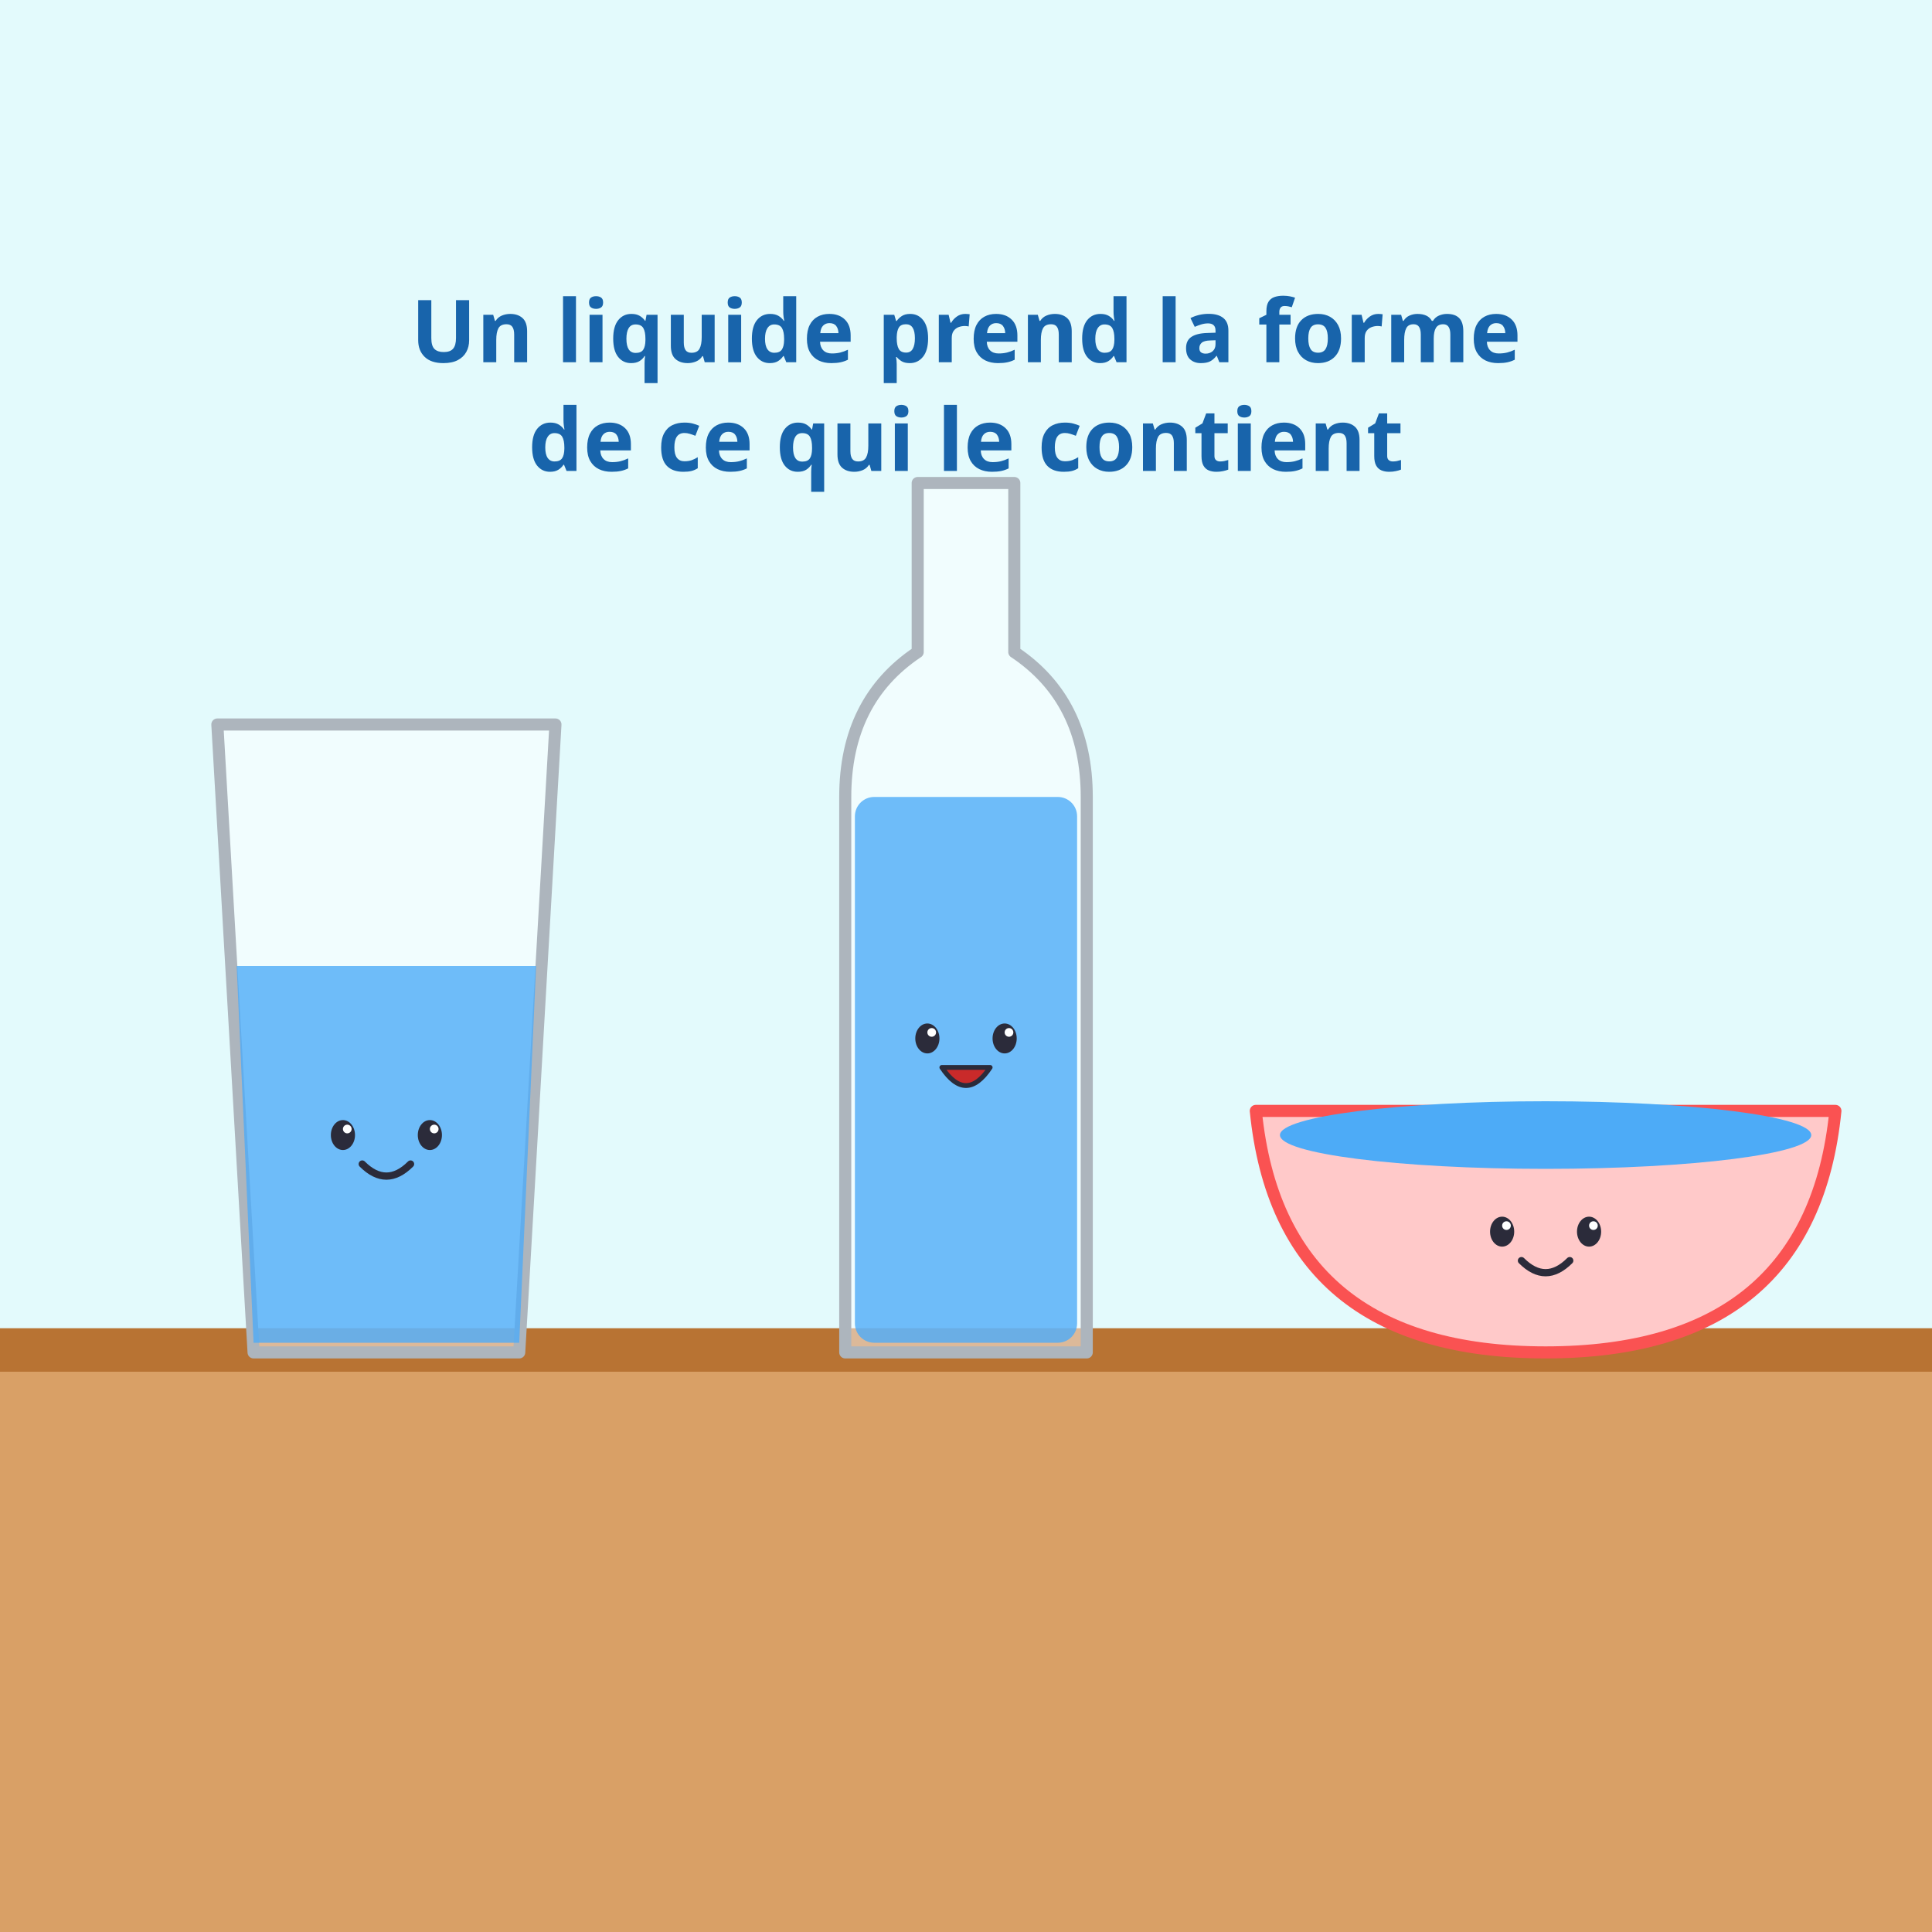
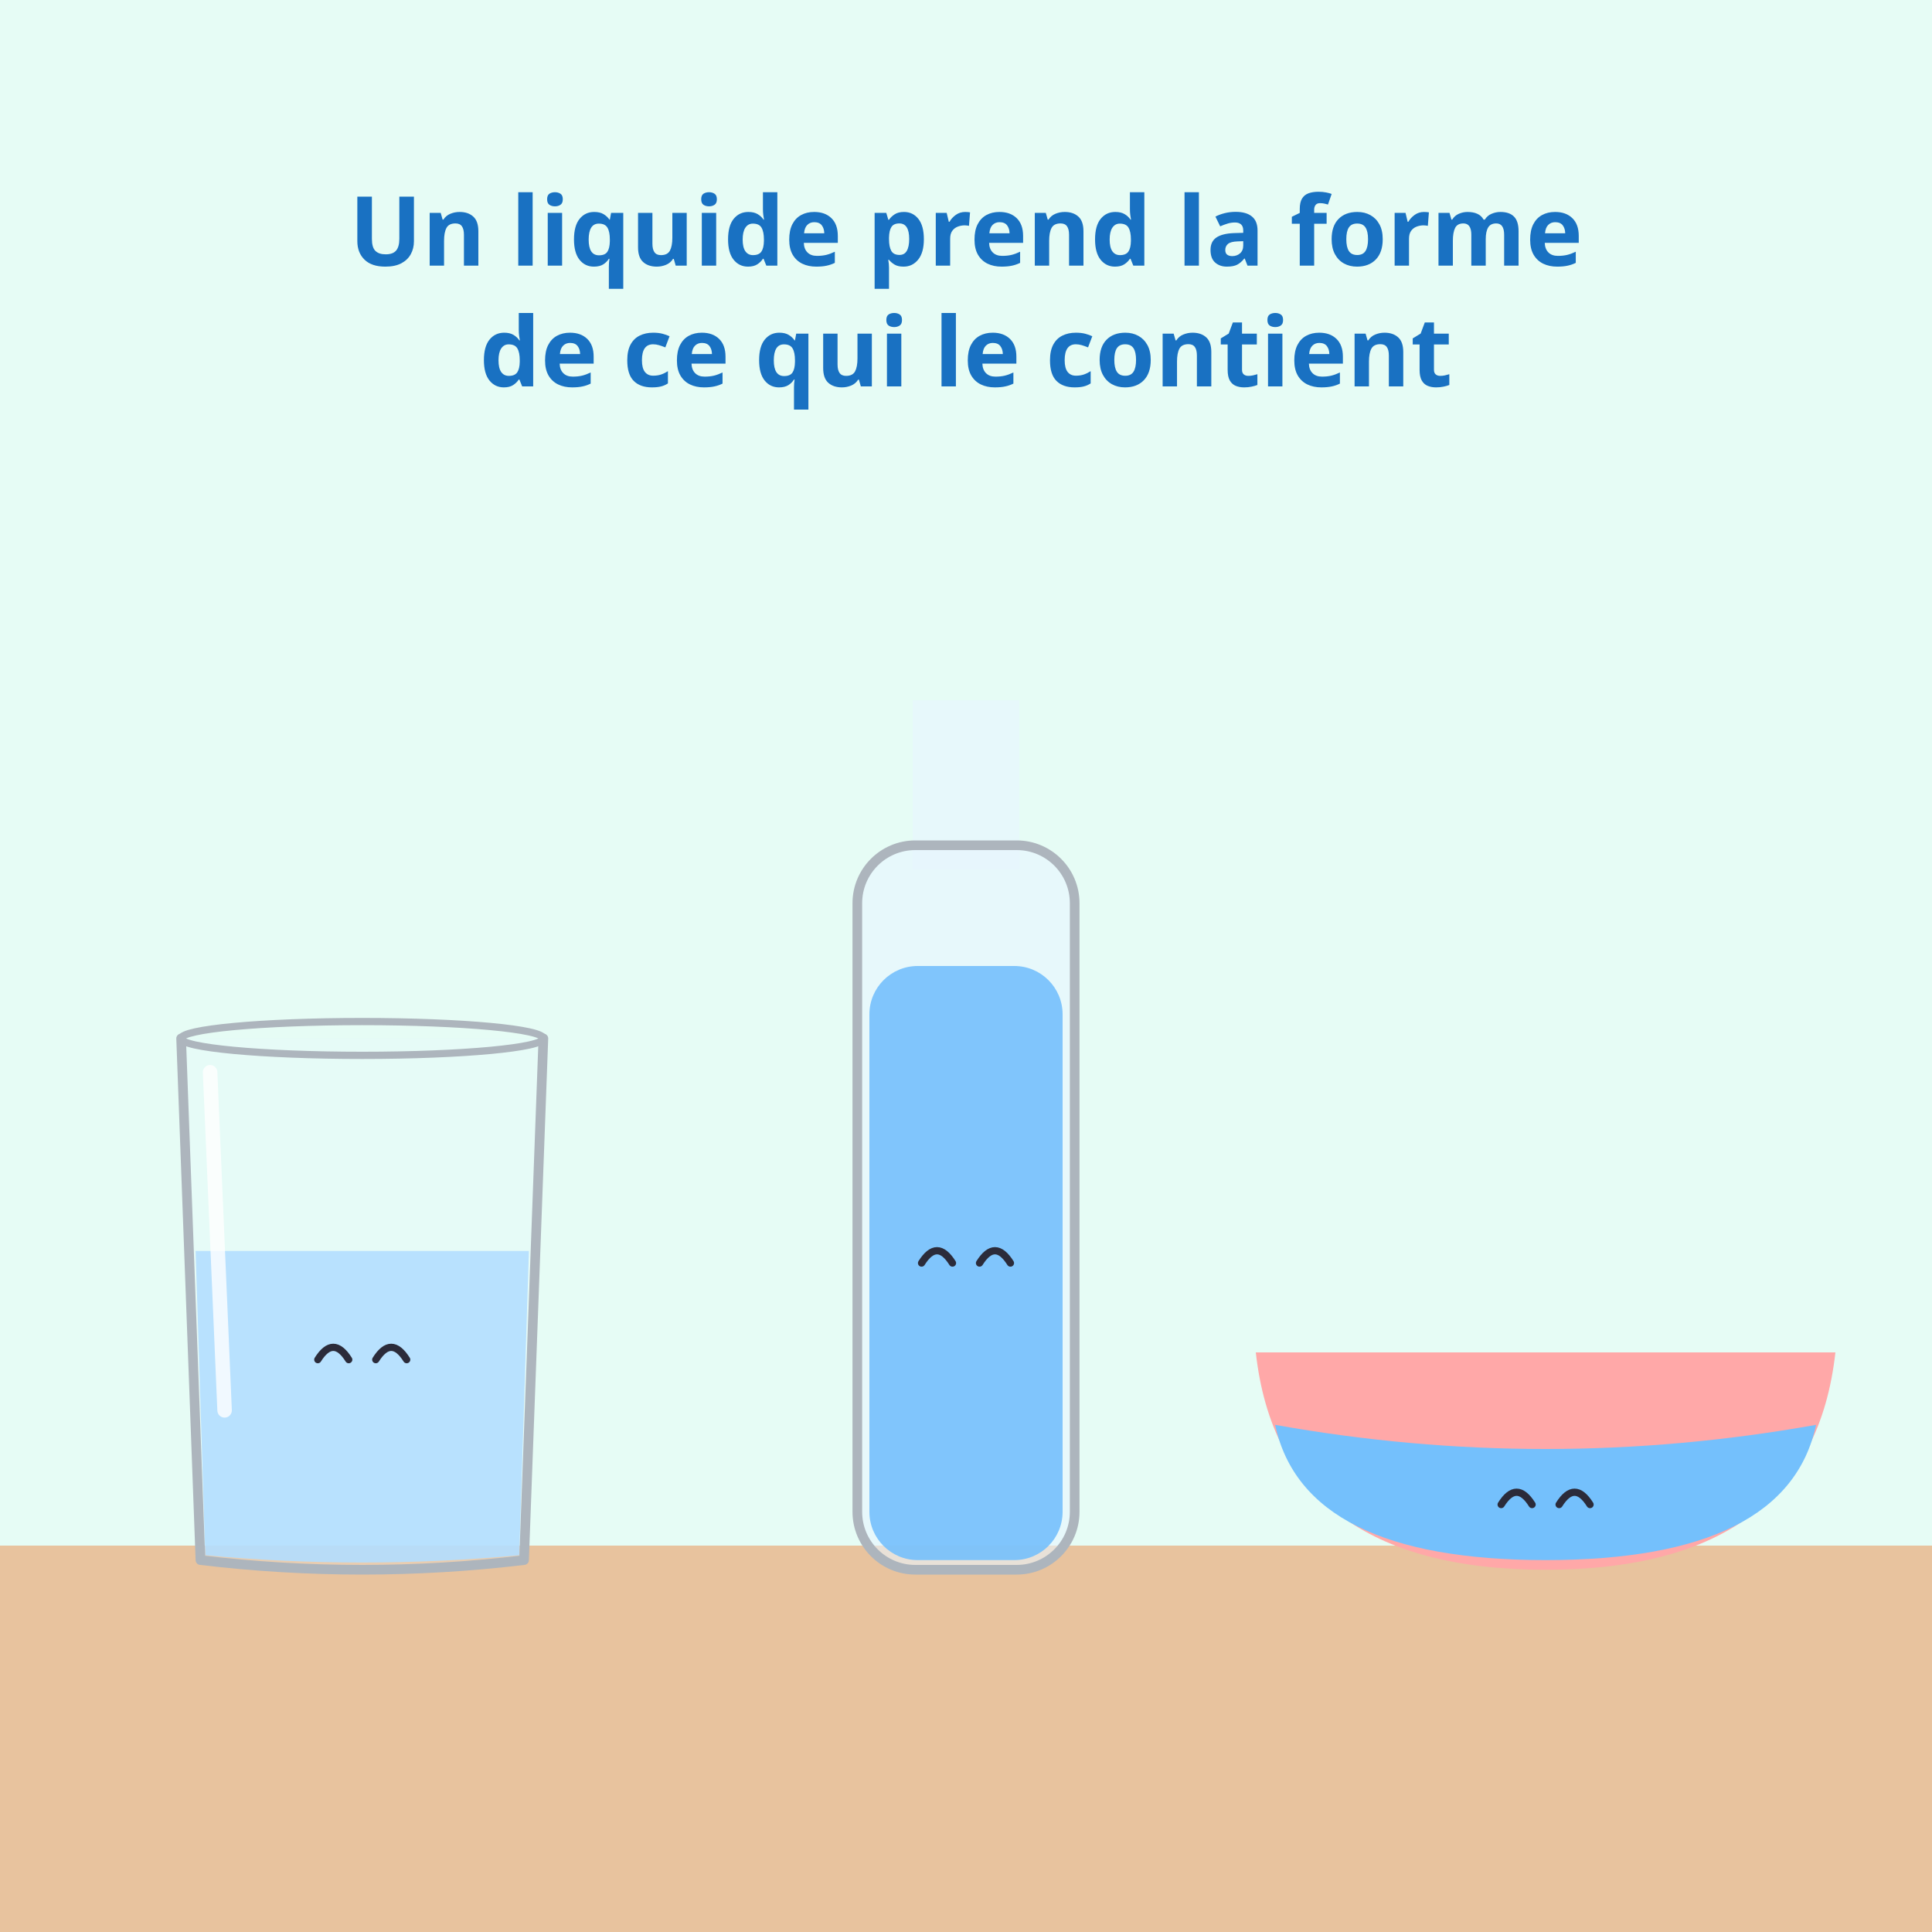
<svg xmlns="http://www.w3.org/2000/svg" viewBox="0 0 800 800" width="800" height="800">
-   <rect x="0" y="0" width="800" height="800" fill="#e3fafc" />
-   <rect x="0" y="560" width="800" height="240" fill="#d9a066" />
-   <rect x="0" y="550" width="800" height="18" fill="#b87333" />
-   <path d="M 90 300 L 230 300 L 215 560 L 105 560 Z" fill="#fff" stroke="#adb5bd" stroke-width="5" stroke-linecap="round" stroke-linejoin="round" fill-opacity="0.5" />
-   <path d="M 98 400 L 222 400 L 215 556 L 105 556 Z" fill="#4dabf7" opacity="0.8" />
-   <g transform="translate(160 470)">
-     <ellipse cx="-18" cy="0" rx="5" ry="6.2" fill="#2b2b3a" />
-     <ellipse cx="18" cy="0" rx="5" ry="6.2" fill="#2b2b3a" />
-     <circle cx="-16.2" cy="-2.5" r="1.8" fill="#fff" />
-     <circle cx="19.8" cy="-2.5" r="1.8" fill="#fff" />
-     <path d="M -10 12 Q 0 22 10 12" fill="none" stroke="#2b2b3a" stroke-width="3" stroke-linecap="round" stroke-linejoin="round" />
+   <rect x="0" y="0" width="800" height="800" fill="#e6fcf5" />
+   <rect x="0" y="640" width="800" height="160" fill="#e8c39e" />
+   <text x="400" y="110" font-family="Fredoka, Andika, sans-serif" font-weight="700" font-size="40" text-anchor="middle" fill="#1971c2">Un liquide prend la forme</text>
+   <text x="400" y="160" font-family="Fredoka, Andika, sans-serif" font-weight="700" font-size="40" text-anchor="middle" fill="#1971c2">de ce qui le contient</text>
+   <g transform="translate(150 650)">
+     <path d="M -69.0 -132.0 L 69.0 -132.0 L 65.0 -6 Q 0 0 -65.0 -6 Z" fill="#a5d8ff" opacity="0.9" />
+     <path d="M -75.0 -220 L -67.0 -4 Q 0 4 67.0 -4 L 75.0 -220" fill="#e7f5ff" stroke="#adb5bd" stroke-width="4" stroke-linecap="round" stroke-linejoin="round" fill-opacity="0.2" />
+     <path d="M -63.0 -206 L -57.0 -66.0" fill="none" stroke="#fff" stroke-width="6" stroke-linecap="round" stroke-linejoin="round" opacity="0.8" />
+     <ellipse cx="0" cy="-220" rx="75" ry="7" fill="none" stroke="#adb5bd" stroke-width="3" />
  </g>
-   <path d="M 350 560 L 350 330 Q 350 290 380 270 L 380 200 L 420 200 L 420 270 Q 450 290 450 330 L 450 560 Z" fill="#fff" stroke="#adb5bd" stroke-width="5" stroke-linecap="round" stroke-linejoin="round" fill-opacity="0.5" />
-   <rect x="354" y="330" width="92" height="226" rx="8" fill="#4dabf7" opacity="0.8" />
-   <g transform="translate(400 430)">
-     <ellipse cx="-16" cy="0" rx="5" ry="6.2" fill="#2b2b3a" />
-     <ellipse cx="16" cy="0" rx="5" ry="6.2" fill="#2b2b3a" />
-     <circle cx="-14.2" cy="-2.5" r="1.8" fill="#fff" />
-     <circle cx="17.8" cy="-2.5" r="1.8" fill="#fff" />
-     <path d="M -10 12 Q 0 27 10 12 Z" fill="#c92a2a" stroke="#2b2b3a" stroke-width="2" stroke-linecap="round" stroke-linejoin="round" />
+   <g transform="translate(400 650)">
+     <g>
+       <rect x="-45" y="-300" width="90" height="300" rx="24" fill="#e7f5ff" opacity="0.6" />
+       <rect x="-40" y="-250" width="80" height="246" rx="20" fill="#74c0fc" opacity="0.9" />
+       <rect x="-22" y="-360" width="44" height="70" fill="#e7f5ff" opacity="0.6" />
+       <rect x="-45" y="-300" width="90" height="300" rx="24" fill="none" stroke="#adb5bd" stroke-width="4" />
+     </g>
  </g>
-   <path d="M 520 460 L 760 460 Q 750 560 640 560 Q 530 560 520 460 Z" fill="#ffc9c9" stroke="#fa5252" stroke-width="5" stroke-linecap="round" stroke-linejoin="round" />
-   <ellipse cx="640" cy="470" rx="110" ry="14" fill="#4dabf7" />
-   <g transform="translate(640 510)">
-     <ellipse cx="-18" cy="0" rx="5" ry="6.2" fill="#2b2b3a" />
-     <ellipse cx="18" cy="0" rx="5" ry="6.2" fill="#2b2b3a" />
-     <circle cx="-16.2" cy="-2.5" r="1.8" fill="#fff" />
-     <circle cx="19.8" cy="-2.5" r="1.8" fill="#fff" />
-     <path d="M -10 12 Q 0 22 10 12" fill="none" stroke="#2b2b3a" stroke-width="3" stroke-linecap="round" stroke-linejoin="round" />
-   </g>
-   <text x="400" y="150" font-family="Fredoka, Andika, sans-serif" font-weight="700" font-size="36" text-anchor="middle" fill="#1864ab">Un liquide prend la forme</text>
-   <text x="400" y="195" font-family="Fredoka, Andika, sans-serif" font-weight="700" font-size="36" text-anchor="middle" fill="#1864ab">de ce qui le contient</text>
+   <path d="M 520 560 Q 530 650 640 650 Q 750 650 760 560 Z" fill="#ffa8a8" />
+   <path d="M 528 590 Q 640 610 752 590 Q 740 646 640 646 Q 540 646 528 590 Z" fill="#74c0fc" />
+   <path d="M 131.6 563 Q 138 552.8 144.4 563" fill="none" stroke="#2b2b3a" stroke-width="3" stroke-linecap="round" stroke-linejoin="round" />
+   <path d="M 155.6 563 Q 162 552.8 168.4 563" fill="none" stroke="#2b2b3a" stroke-width="3" stroke-linecap="round" stroke-linejoin="round" />
+   <path d="M 381.6 523 Q 388 512.8 394.4 523" fill="none" stroke="#2b2b3a" stroke-width="3" stroke-linecap="round" stroke-linejoin="round" />
+   <path d="M 405.6 523 Q 412 512.8 418.4 523" fill="none" stroke="#2b2b3a" stroke-width="3" stroke-linecap="round" stroke-linejoin="round" />
+   <path d="M 621.6 623 Q 628 612.8 634.4 623" fill="none" stroke="#2b2b3a" stroke-width="3" stroke-linecap="round" stroke-linejoin="round" />
+   <path d="M 645.6 623 Q 652 612.8 658.4 623" fill="none" stroke="#2b2b3a" stroke-width="3" stroke-linecap="round" stroke-linejoin="round" />
</svg>
